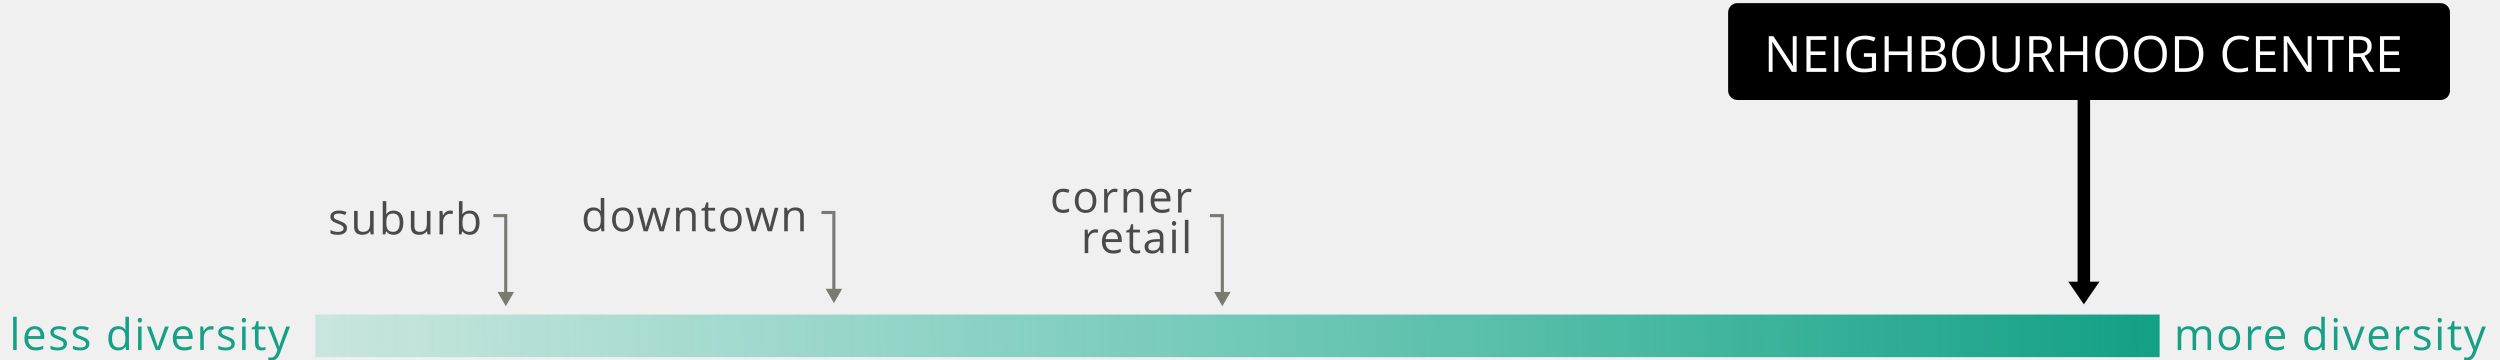
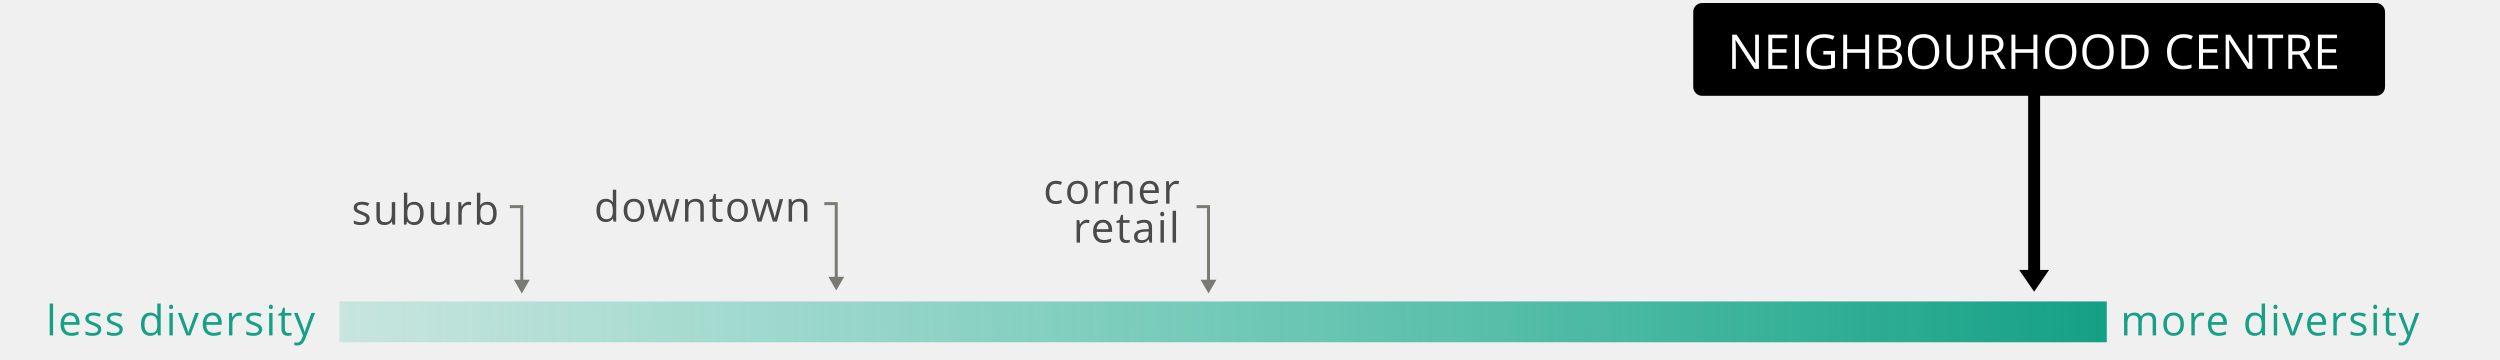
- <svg xmlns="http://www.w3.org/2000/svg" width="800px" height="115px" viewBox="0 0 800 115" version="1.1">
+ <svg xmlns="http://www.w3.org/2000/svg" width="800px" height="115px" viewBox="0 0 810 120" version="1.1">
  <defs>
    <linearGradient x1="0%" y1="50.036%" x2="100%" y2="50%" id="linearGradient-1">
      <stop stop-color="#26B99A" stop-opacity="0.2" offset="0%" />
      <stop stop-color="#1FB092" stop-opacity="0.585" offset="48.15%" />
      <stop stop-color="#14A085" offset="100%" />
    </linearGradient>
  </defs>
  <g id="Page-1" stroke="none" stroke-width="1" fill="none" fill-rule="evenodd">
    <g id="NC_Diversity">
      <g id="Group-7-Copy" transform="translate(186, 59)">
        <g id="Group-5" transform="translate(76, 8)">
          <g id="Group-2" transform="translate(4, 15) scale(-1, 1) translate(-4, -15) ">
            <path d="M7.146,26.192 L7.146,0.996 L3.163,0.996" id="Shape" stroke="#797A72" transform="translate(5.15464, 13.594) scale(-1, 1) translate(-5.15464, -13.594) " />
            <path d="M3.146,29.996 L0.504,25.418 L5.789,25.418 L3.146,29.996 Z" id="Shape" fill="#797A72" />
          </g>
        </g>
        <text id="downtown" font-family="OpenSans, Open Sans" font-size="14" font-weight="normal" line-spacing="13" letter-spacing="0.5" fill="#4A4A4A">
          <tspan x="0" y="15">downtown</tspan>
        </text>
      </g>
      <g id="Group-3" transform="translate(336, 53)">
        <g id="Group-2" transform="translate(51, 15)">
          <path d="M4.146,26.192 L4.146,0.996 L0.163,0.996" id="Shape" stroke="#797A72" />
          <path d="M4.146,29.996 L1.504,25.418 L6.789,25.418 L4.146,29.996 Z" id="Shape" fill="#797A72" />
        </g>
        <text id="corner" font-family="OpenSans, Open Sans" font-size="14" font-weight="normal" line-spacing="13" letter-spacing="0.5" fill="#4A4A4A">
          <tspan x="0" y="15">corner</tspan>
          <tspan x="9.898" y="28">retail</tspan>
        </text>
      </g>
      <g id="Group" transform="translate(100, 100)" fill="url(#linearGradient-1)">
        <rect id="Rectangle-path" x="0.917" y="0.652" width="590.167" height="13.636" />
      </g>
      <rect id="Rectangle-3" fill="#000000" x="553" y="1" width="231" height="31" rx="3" />
      <g id="Group-7" transform="translate(661, 14)" fill="#000000">
        <rect id="Rectangle-path" x="3.832" y="0.981" width="4" height="75.515" />
        <path d="M5.832,83.39 L8.332,79.759 L10.832,76.128 L5.832,76.128 L0.832,76.128 L3.332,79.759 L5.832,83.39 L5.832,83.39 Z" id="Shape" />
      </g>
-       <text id="NEIGHBOURHOOD-CENTRE" font-family="OpenSans-Semibold, Open Sans" font-size="16" font-weight="500" fill="#FFFFFF">
+       <text id="NEIGHBOURHOOD-CENTRE" font-family="Open Sans" font-size="16" font-weight="500" fill="#FFFFFF">
        <tspan x="564.426" y="23">NEIGHBOURHOOD CENTRE</tspan>
      </text>
-       <text id="less-diversity" font-family="OpenSans-Semibold, Open Sans" font-size="14" font-weight="500" letter-spacing="0.5" fill="#16A085">
+       <text id="less-diversity" font-family="Open Sans" font-size="14" font-weight="500" letter-spacing="0.5" fill="#16A085">
        <tspan x="3" y="112">less diversity</tspan>
      </text>
-       <text id="more-diversity" font-family="OpenSans-Semibold, Open Sans" font-size="14" font-weight="500" letter-spacing="0.5" fill="#16A085">
+       <text id="more-diversity" font-family="Open Sans" font-size="14" font-weight="500" letter-spacing="0.5" fill="#16A085">
        <tspan x="695.656" y="112">more diversity</tspan>
      </text>
      <g id="Group-7" transform="translate(105, 60)">
        <g id="Group-5" transform="translate(52, 8)">
          <g id="Group-2" transform="translate(4, 15) scale(-1, 1) translate(-4, -15) ">
            <path d="M7.146,26.192 L7.146,0.996 L3.163,0.996" id="Shape" stroke="#797A72" transform="translate(5.15464, 13.594) scale(-1, 1) translate(-5.15464, -13.594) " />
            <path d="M3.146,29.996 L0.504,25.418 L5.789,25.418 L3.146,29.996 Z" id="Shape" fill="#797A72" />
          </g>
        </g>
        <text id="suburb" font-family="OpenSans, Open Sans" font-size="14" font-weight="normal" line-spacing="13" letter-spacing="0.5" fill="#4A4A4A">
          <tspan x="0" y="15">suburb</tspan>
        </text>
      </g>
    </g>
  </g>
</svg>
